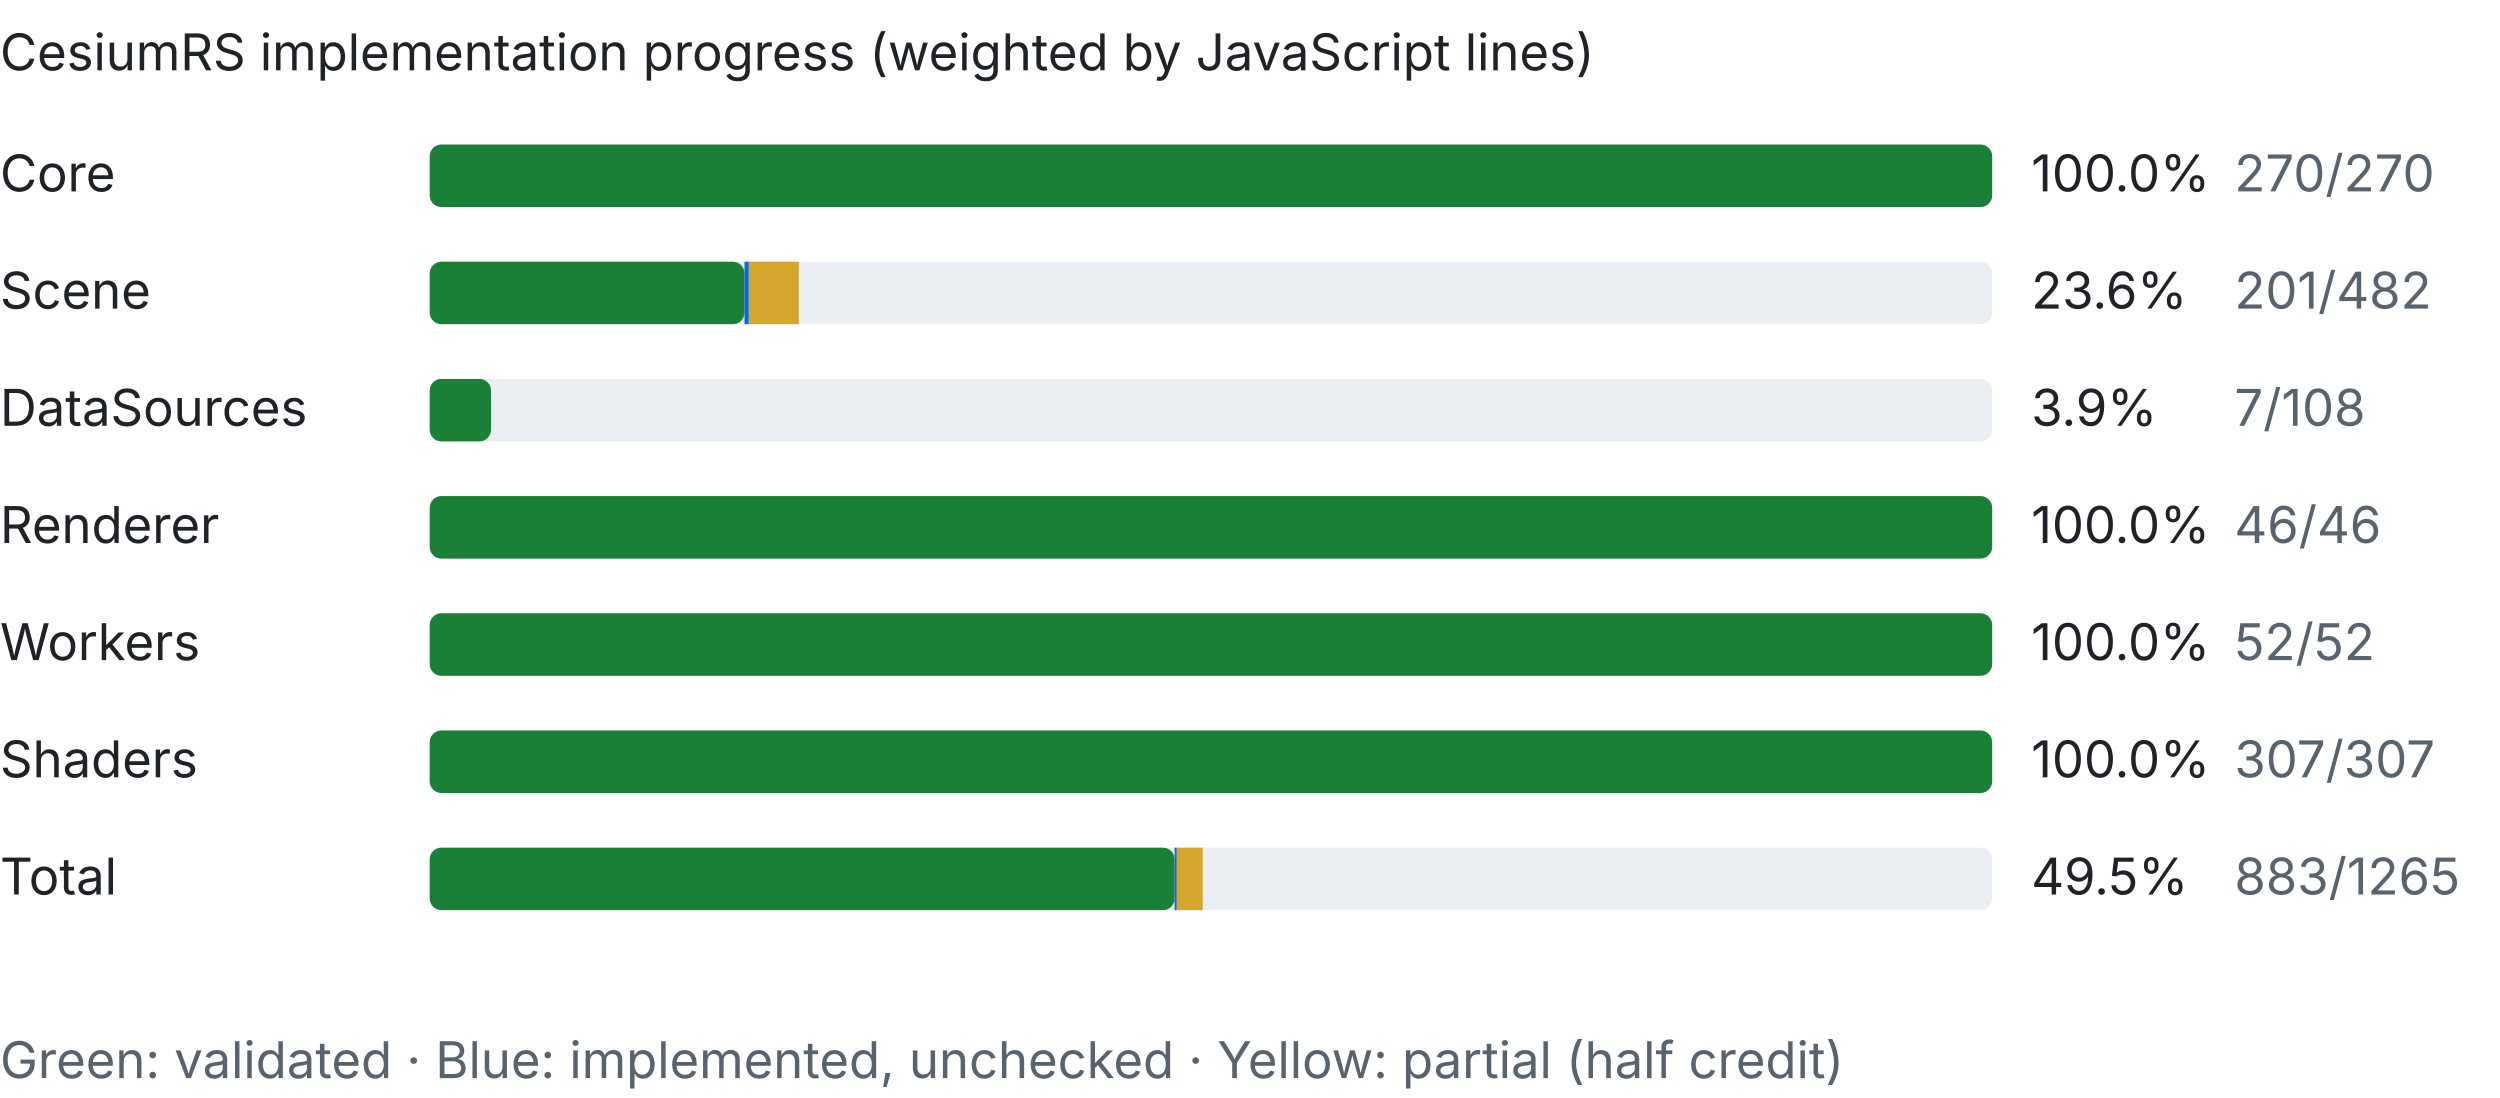
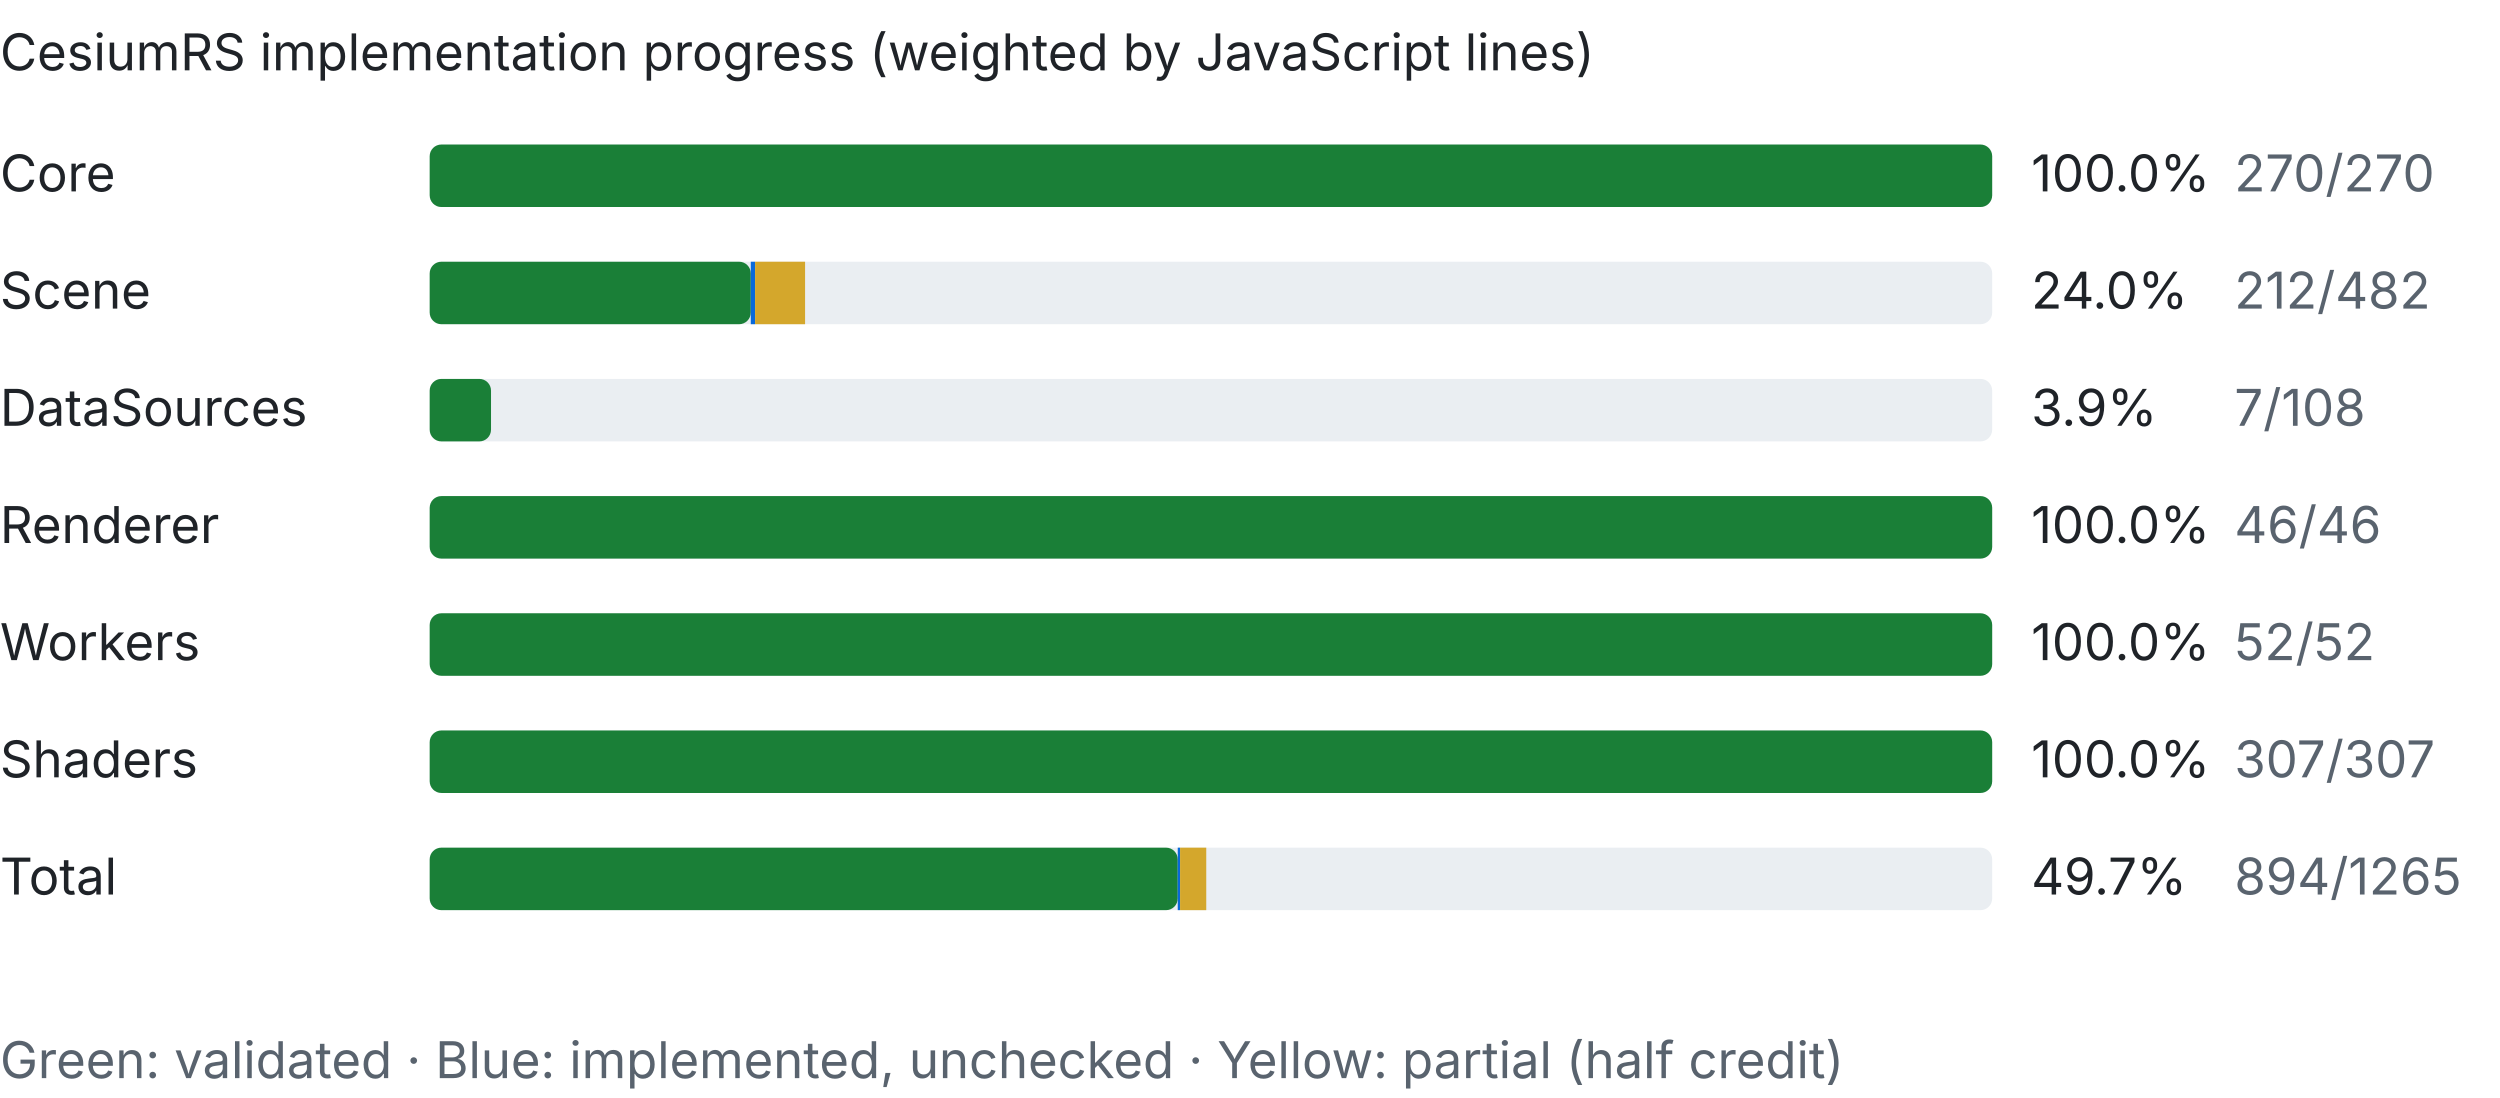
<svg xmlns="http://www.w3.org/2000/svg" width="640" height="281" viewBox="0 0 640 281">
  <style>text{font:13px system-ui,-apple-system,Segoe UI,sans-serif;fill:#1f2328}.dim{fill:#59636e}.bg{fill:#eaeef2}.done{fill:#1a7f37}.part{fill:#d4a72c}.unchecked{fill:#0969da}@media (prefers-color-scheme:dark){text{fill:#e6edf3}.dim{fill:#9198a1}.bg{fill:#30363d}.done{fill:#3fb950}}</style>
  <text x="0" y="18" font-weight="600">CesiumRS implementation progress (weighted by JavaScript lines)</text>
  <text x="0" y="49">Core</text>
  <rect class="bg" x="110" y="37" width="400" height="16" rx="3" />
  <rect class="done" x="110" y="37" width="400.0" height="16" rx="3" />
  <text x="520" y="49">100.0%</text>
  <text class="dim" x="572" y="49">270/270</text>
  <text x="0" y="79">Scene</text>
  <rect class="bg" x="110" y="67" width="400" height="16" rx="3" />
-   <rect class="done" x="110" y="67" width="80.6" height="16" rx="3" />
-   <rect class="unchecked" x="190.6" y="67" width="1.1" height="16" />
-   <rect class="part" x="191.7" y="67" width="12.8" height="16" />
-   <text x="520" y="79">23.6%</text>
-   <text class="dim" x="572" y="79">201/482</text>
+   <rect class="done" x="110" y="67" width="82.2" height="16" rx="3" />
+   <rect class="unchecked" x="192.2" y="67" width="1.1" height="16" />
+   <rect class="part" x="193.3" y="67" width="12.8" height="16" />
+   <text x="520" y="79">24.0%</text>
+   <text class="dim" x="572" y="79">212/482</text>
  <text x="0" y="109">DataSources</text>
  <rect class="bg" x="110" y="97" width="400" height="16" rx="3" />
  <rect class="done" x="110" y="97" width="15.7" height="16" rx="3" />
  <text x="520" y="109">3.9%</text>
  <text class="dim" x="572" y="109">7/108</text>
  <text x="0" y="139">Renderer</text>
  <rect class="bg" x="110" y="127" width="400" height="16" rx="3" />
  <rect class="done" x="110" y="127" width="400.0" height="16" rx="3" />
  <text x="520" y="139">100.0%</text>
  <text class="dim" x="572" y="139">46/46</text>
  <text x="0" y="169">Workers</text>
  <rect class="bg" x="110" y="157" width="400" height="16" rx="3" />
  <rect class="done" x="110" y="157" width="400.0" height="16" rx="3" />
  <text x="520" y="169">100.0%</text>
  <text class="dim" x="572" y="169">52/52</text>
  <text x="0" y="199">Shaders</text>
  <rect class="bg" x="110" y="187" width="400" height="16" rx="3" />
  <rect class="done" x="110" y="187" width="400.0" height="16" rx="3" />
  <text x="520" y="199">100.0%</text>
  <text class="dim" x="572" y="199">307/307</text>
  <text x="0" y="229" font-weight="600">Total</text>
  <rect class="bg" x="110" y="217" width="400" height="16" rx="3" />
-   <rect class="done" x="110" y="217" width="190.7" height="16" rx="3" />
-   <rect class="unchecked" x="300.7" y="217" width="0.6" height="16" />
-   <rect class="part" x="301.2" y="217" width="6.7" height="16" />
-   <text x="520" y="229" font-weight="600">49.5%</text>
-   <text class="dim" x="572" y="229">883/1265</text>
+   <rect class="done" x="110" y="217" width="191.5" height="16" rx="3" />
+   <rect class="unchecked" x="301.5" y="217" width="0.6" height="16" />
+   <rect class="part" x="302.1" y="217" width="6.7" height="16" />
+   <text x="520" y="229" font-weight="600">49.7%</text>
+   <text class="dim" x="572" y="229">894/1265</text>
  <text class="dim" x="0" y="276">Green: validated · Blue: implemented, unchecked · Yellow: partial (half credit)</text>
</svg>
